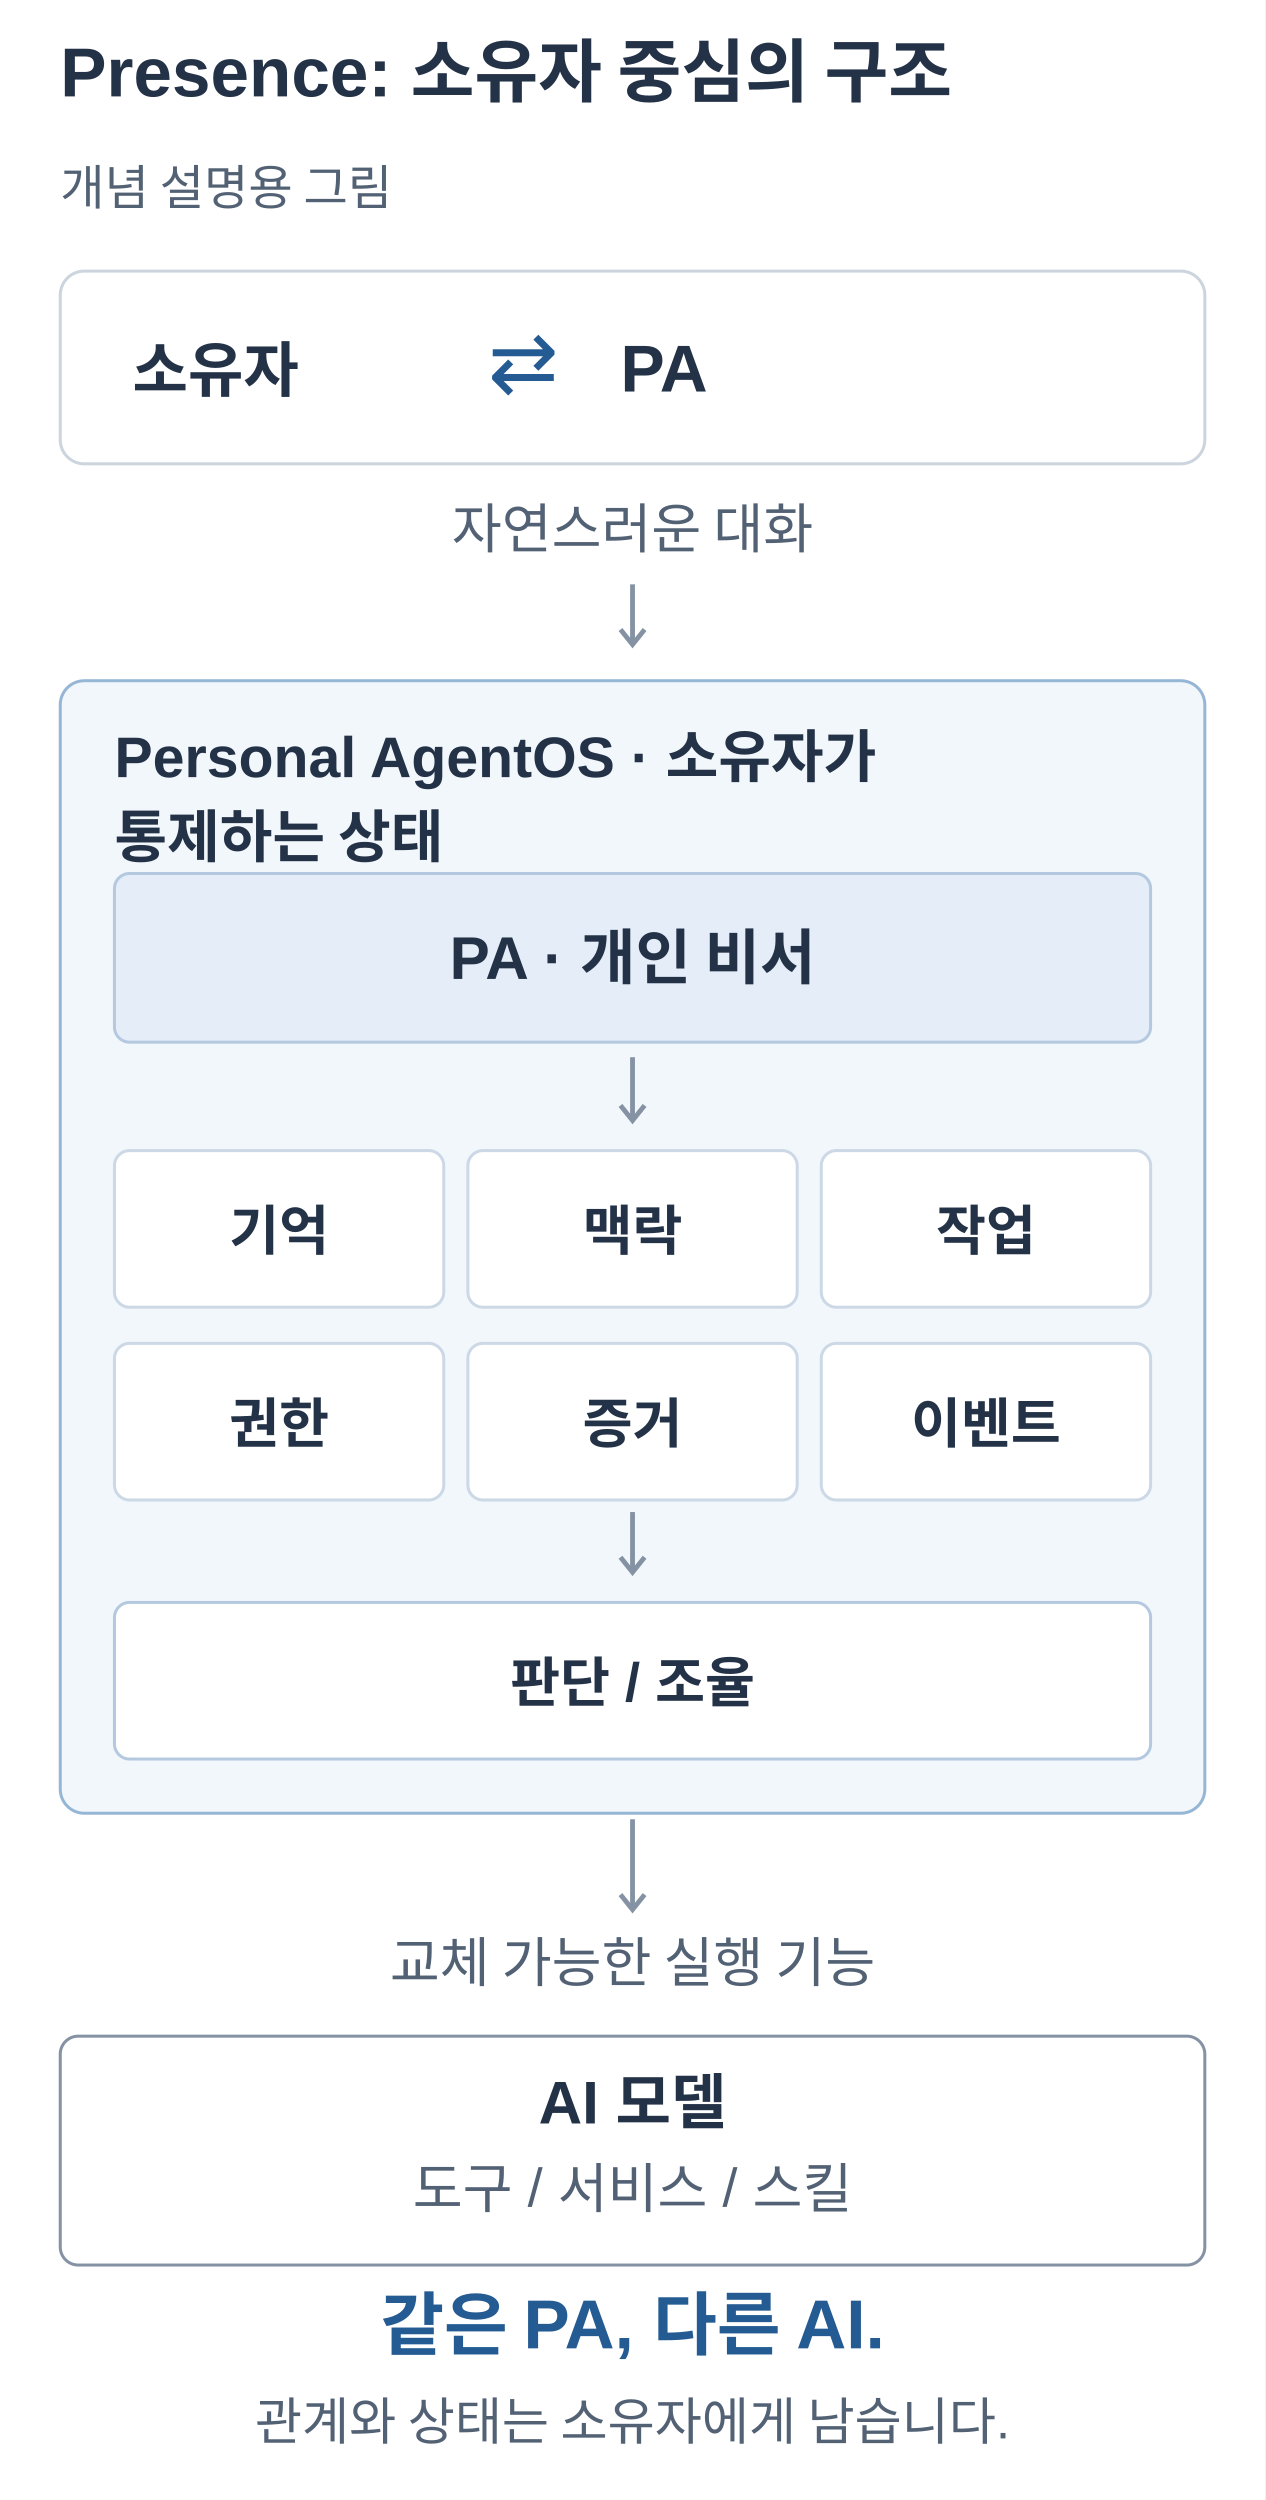
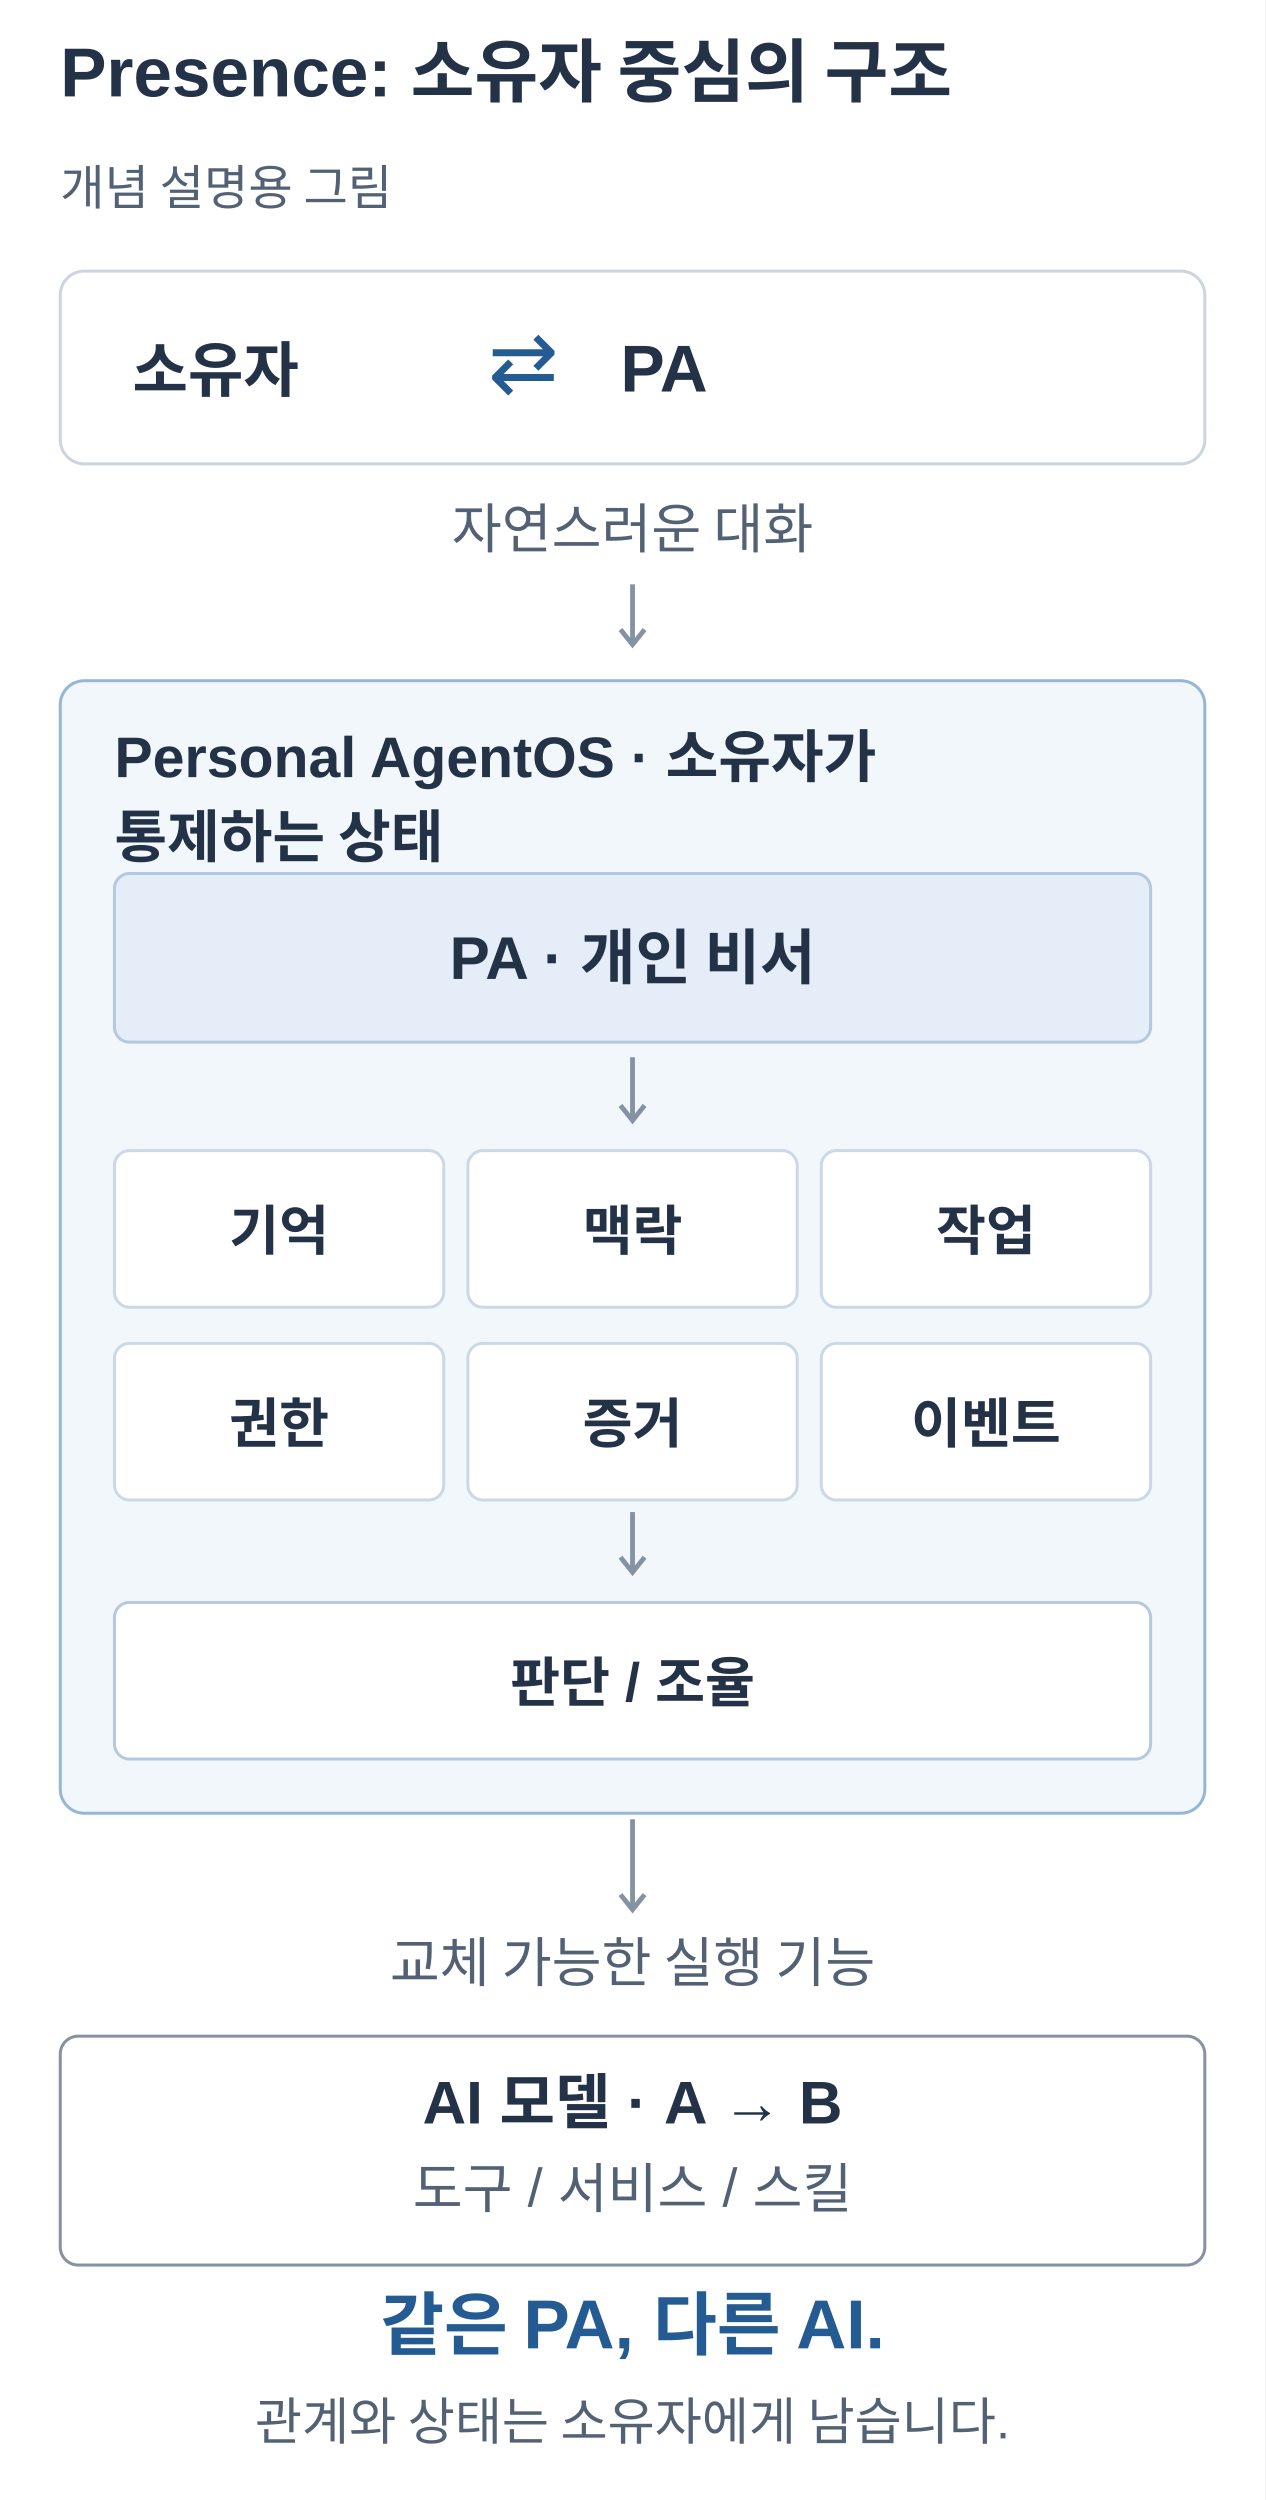
<svg xmlns="http://www.w3.org/2000/svg" width="420" height="830" viewBox="0 0 420 830" role="img" aria-labelledby="title desc">
  <style>text{font-family:Arial,"Noto Sans",sans-serif;fill:#243247} .bold{font-weight:700} .muted{fill:#526174} .blue{fill:#245b92}</style>
  <rect width="420" height="830" fill="#fff" />
  <text x="20" y="32.0" font-size="23" class="bold" text-anchor="start">Presence: 소유자 중심의 구조</text>
  <text x="20" y="68" font-size="16" class="muted" text-anchor="start">개념 설명용 그림</text>
  <rect x="20" y="90" width="380" height="64" rx="8" fill="#fff" stroke="#ccd4de" />
  <text x="44" y="130" font-size="20" class="bold" text-anchor="start">소유자</text>
  <text x="162" y="130" font-size="28" class="blue" text-anchor="start">⇄</text>
  <text x="206" y="130" font-size="22" class="bold" text-anchor="start">PA</text>
  <text x="210" y="182" font-size="18" class="muted" text-anchor="middle">자연스러운 대화</text>
  <path d="M210 194 L210 214" fill="none" stroke="#8492a3" stroke-width="1.6" />
  <path d="M206 209 L210 214 L214 209" fill="none" stroke="#8492a3" stroke-width="1.6" />
  <rect x="20" y="226" width="380" height="376" rx="8" fill="#f2f7fc" stroke="#96b6d6" />
  <text x="38" y="258.0" font-size="19" class="bold" text-anchor="start">Personal AgentOS · 소유자가</text>
  <text x="38" y="284.6" font-size="19" class="bold" text-anchor="start">통제하는 상태</text>
  <rect x="38" y="290" width="344" height="56" rx="5" fill="#e4edf8" stroke="#b4c9df" />
  <text x="210.0" y="325" font-size="20" class="bold" text-anchor="middle">PA · 개인 비서</text>
  <path d="M210.0 351 L210.0 372" fill="none" stroke="#8492a3" stroke-width="1.6" />
  <path d="M206.0 367 L210.0 372 L214.0 367" fill="none" stroke="#8492a3" stroke-width="1.6" />
  <rect x="38.0" y="382" width="109.333" height="52" rx="5" fill="#fff" stroke="#ccd8e6" />
  <text x="92.667" y="415" font-size="18" class="bold" text-anchor="middle">기억</text>
  <rect x="155.333" y="382" width="109.333" height="52" rx="5" fill="#fff" stroke="#ccd8e6" />
  <text x="210" y="415" font-size="18" class="bold" text-anchor="middle">맥락</text>
  <rect x="272.667" y="382" width="109.333" height="52" rx="5" fill="#fff" stroke="#ccd8e6" />
  <text x="327.333" y="415" font-size="18" class="bold" text-anchor="middle">작업</text>
  <rect x="38.0" y="446" width="109.333" height="52" rx="5" fill="#fff" stroke="#ccd8e6" />
  <text x="92.667" y="479" font-size="18" class="bold" text-anchor="middle">권한</text>
  <rect x="155.333" y="446" width="109.333" height="52" rx="5" fill="#fff" stroke="#ccd8e6" />
  <text x="210" y="479" font-size="18" class="bold" text-anchor="middle">증거</text>
  <rect x="272.667" y="446" width="109.333" height="52" rx="5" fill="#fff" stroke="#ccd8e6" />
  <text x="327.333" y="479" font-size="18" class="bold" text-anchor="middle">이벤트</text>
  <path d="M210.0 502 L210.0 522" fill="none" stroke="#8492a3" stroke-width="1.6" />
  <path d="M206.0 517 L210.0 522 L214.0 517" fill="none" stroke="#8492a3" stroke-width="1.6" />
  <rect x="38" y="532" width="344" height="52" rx="5" fill="#fff" stroke="#b4c9df" />
  <text x="210.0" y="565" font-size="18" class="bold" text-anchor="middle">판단 / 조율</text>
  <path d="M210.0 604 L210.0 634" fill="none" stroke="#8492a3" stroke-width="1.6" />
  <path d="M206.0 629 L210.0 634 L214.0 629" fill="none" stroke="#8492a3" stroke-width="1.6" />
  <text x="210.0" y="658" font-size="18" class="muted" text-anchor="middle">교체 가능한 실행 기능</text>
  <rect x="20" y="676" width="380" height="76" rx="6" fill="#fff" stroke="#8492a3" />
-   <text x="210.0" y="705" font-size="20" class="bold" text-anchor="middle">AI 모델</text>
+   <text x="210.0" y="705" font-size="20" class="bold" text-anchor="middle">AI 모델 · A → B</text>
  <text x="210.0" y="733" font-size="18" class="muted" text-anchor="middle">도구 / 서비스 / 스킬</text>
  <text x="210.0" y="780" font-size="23" class="blue bold" text-anchor="middle">같은 PA, 다른 AI.</text>
  <text x="210.0" y="810" font-size="17" class="muted" text-anchor="middle">관계와 상태는 소유자에게 남습니다.</text>
</svg>
